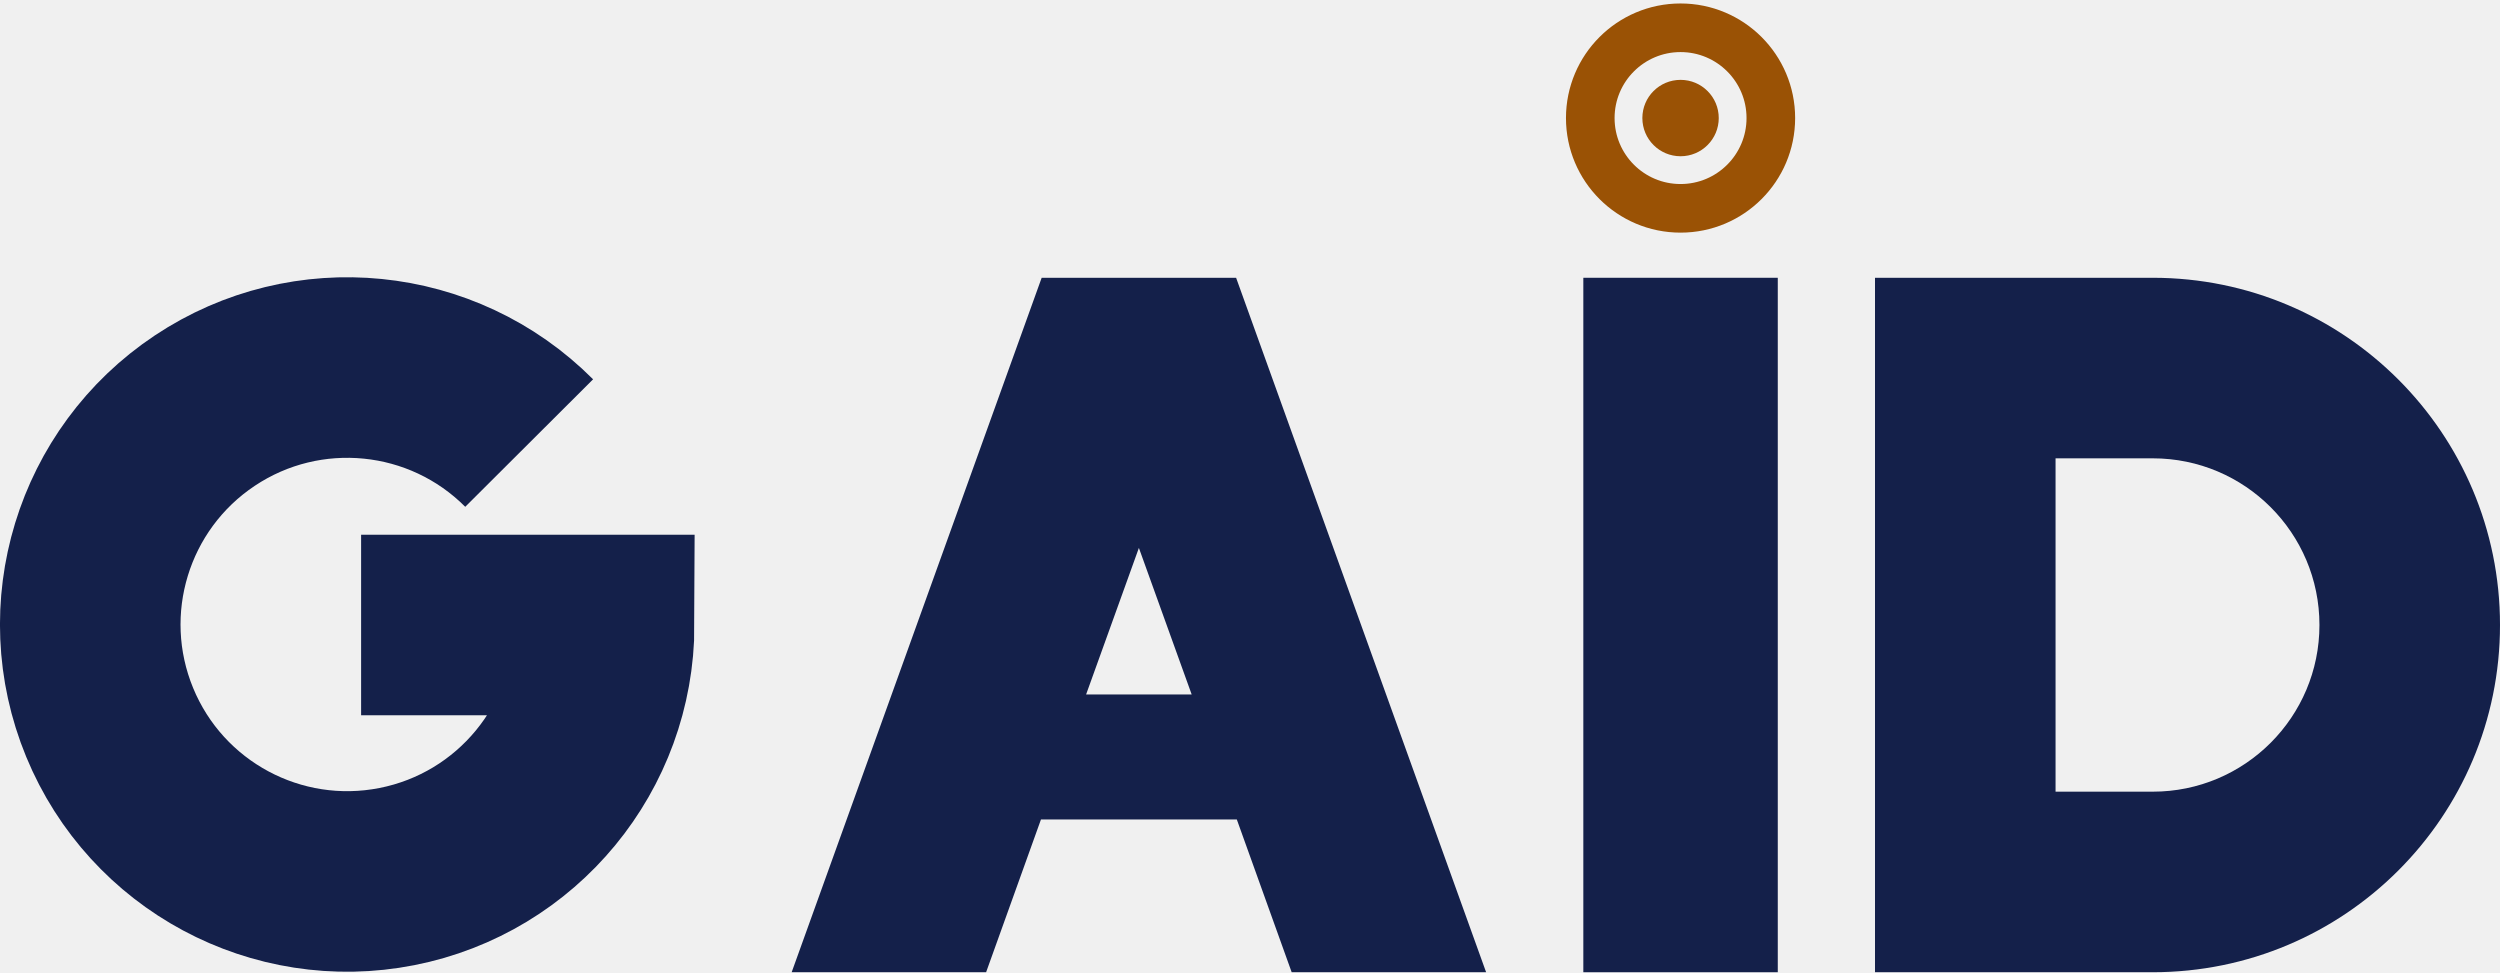
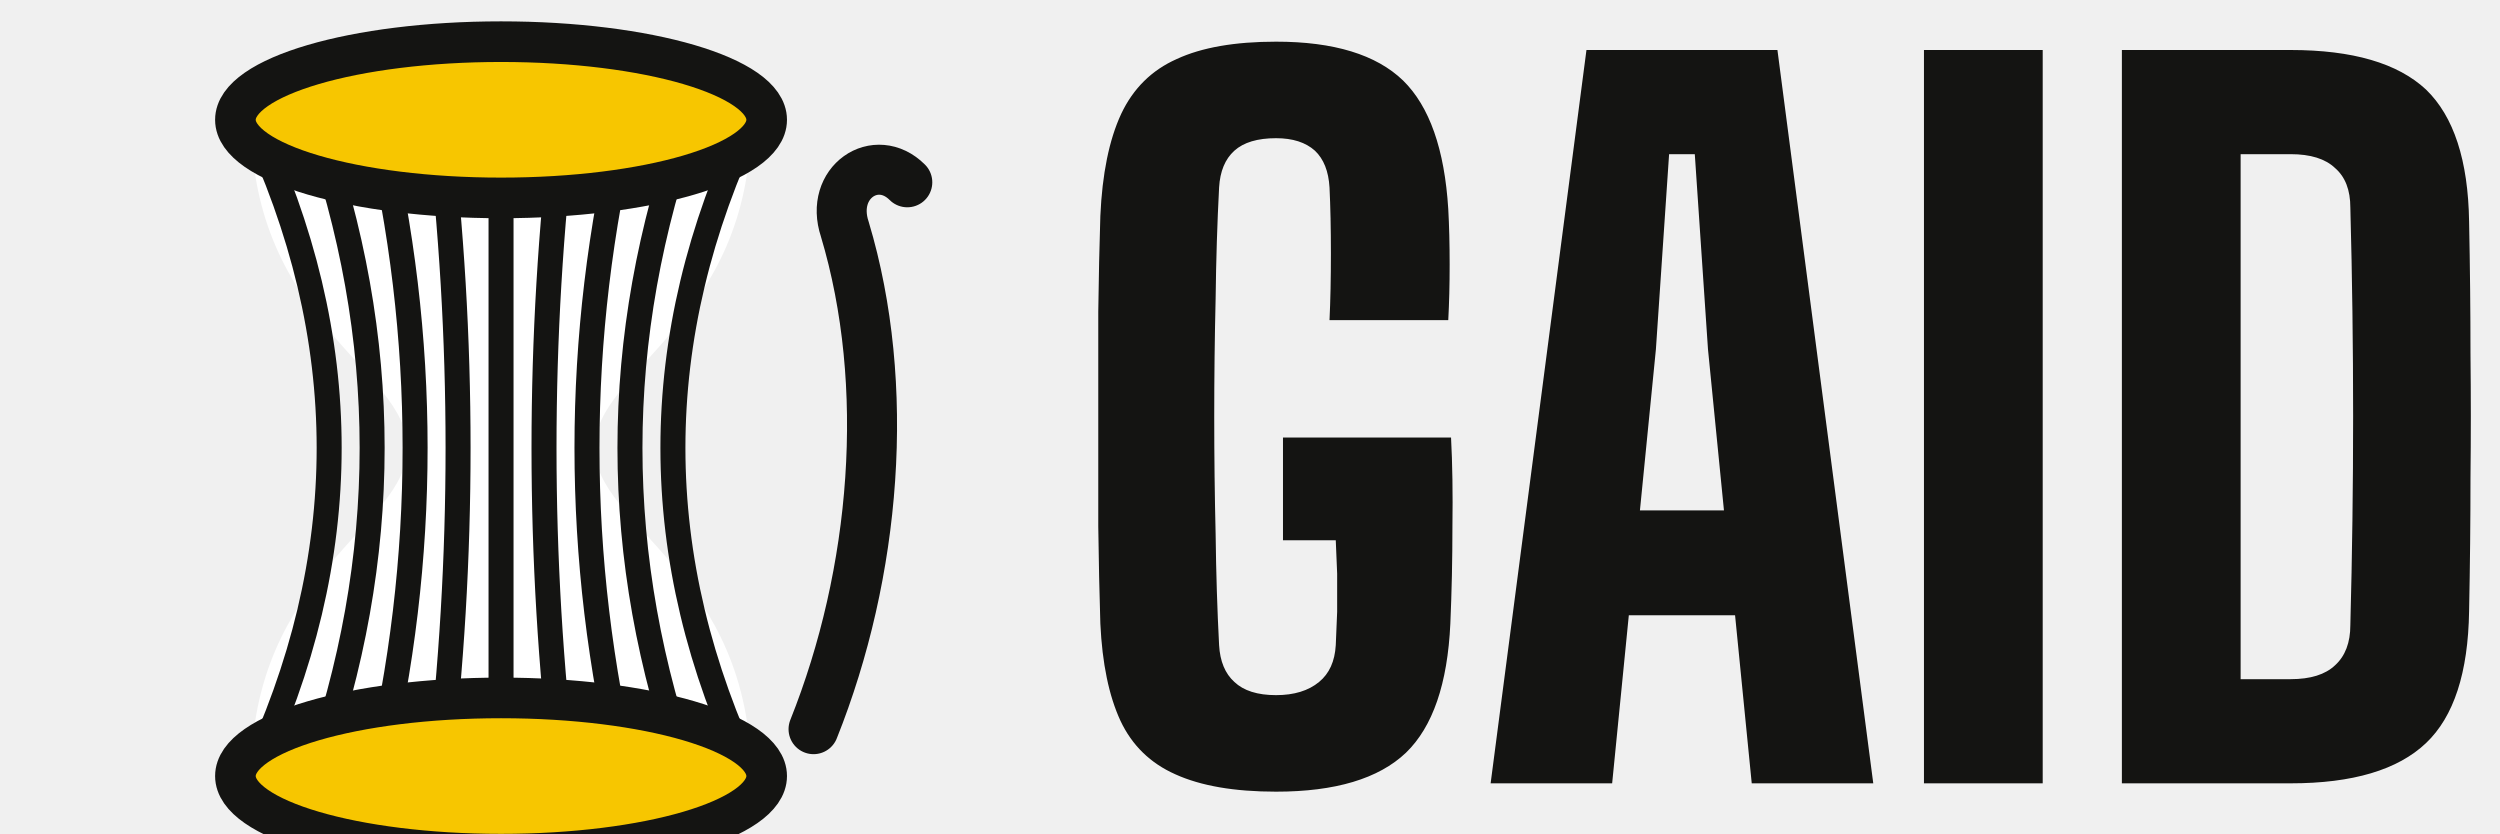
- <svg xmlns="http://www.w3.org/2000/svg" viewBox="0 -40 360 140" width="360" height="140" role="img" aria-labelledby="t">
-   <path d="M76.2 23.8A37 37 0 1 0 87 50H52" fill="none" stroke="#14204A" stroke-width="26" />
-   <path fill="#14204A" fill-rule="evenodd" d="M114 100 150 0h28l36 100Zm42.4-40 7.6-21.1 7.6 21.1Zm-14.4 40 7.9-22h28.2l7.9 22Z" />
-   <rect x="228" y="0" width="28" height="100" fill="#14204A" />
-   <path fill="#14204A" fill-rule="evenodd" d="M270 0h40a50 50 0 0 1 0 100h-40Zm26 26h14a24 24 0 0 1 0 48h-14Z" />
-   <circle cx="242" cy="-23" r="13" fill="none" stroke="#9A5205" stroke-width="7" />
-   <circle cx="242" cy="-23" r="5.5" fill="#9A5205" />
+ <svg xmlns="http://www.w3.org/2000/svg" viewBox="0 -12.8 359.7 120.0" width="360" height="120" role="img" aria-labelledby="t">
+   <g transform="translate(0 -20.3) scale(2.250)">
+     <path d="M16 11C16 24 26 27 26 32C26 37 16 40 16 53H48C48 40 38 37 38 32C38 27 48 24 48 11Z" fill="#FFFFFF" />
+     <path d="M16.0 11Q26.0 32 16.0 53 M20.0 11Q27.5 32 20.0 53 M24.0 11Q29.0 32 24.0 53 M28.0 11Q30.5 32 28.0 53 M32.0 11Q32.0 32 32.0 53 M36.0 11Q33.5 32 36.0 53 M40.0 11Q35.0 32 40.0 53 M44.0 11Q36.5 32 44.0 53 M48.0 11Q38.0 32 48.0 53" fill="none" stroke="#141412" stroke-width="1.6" stroke-linecap="round" />
+     <ellipse cx="32" cy="11" rx="17" ry="5" fill="#F7C600" stroke="#141412" stroke-width="2.6" />
+     <ellipse cx="32" cy="53" rx="17" ry="5" fill="#F7C600" stroke="#141412" stroke-width="2.6" />
+     <path d="M52 50C56 40 57 28 54 18C53 15 56 13 58 15" fill="none" stroke="#141412" stroke-width="3.2" stroke-linecap="round" />
+   </g>
+   <path transform="translate(153.0 0)" d="M30.6 101.2L30.6 101.2Q21.6 101.2 16.1 98.7Q10.7 96.3 8.2 91.0Q5.7 85.6 5.3 77.0L5.3 77.0Q5.1 70.6 5.0 63.0Q5.0 55.4 5.0 47.5Q5.0 39.6 5.0 32.1Q5.1 24.6 5.3 18.3L5.3 18.3Q5.7 9.2 8.3 3.6Q10.9-1.9 16.3-4.3Q21.7-6.8 30.6-6.8L30.6-6.8Q43.1-6.8 48.9-1.2Q54.6 4.4 55.4 17.3L55.4 17.3Q55.6 20.9 55.6 25.3Q55.6 29.6 55.4 33.3L55.4 33.3L38.3 33.3Q38.5 29.1 38.5 23.7Q38.5 18.3 38.3 14.2L38.3 14.2Q38.1 10.7 36.2 8.9Q34.2 7.1 30.6 7.1L30.6 7.1Q26.6 7.1 24.6 8.9Q22.6 10.7 22.4 14.2L22.4 14.2Q22.0 21.8 21.9 30.2Q21.7 38.6 21.7 47.2Q21.7 55.8 21.9 64.1Q22.0 72.5 22.4 80.1L22.4 80.1Q22.6 83.6 24.6 85.4Q26.6 87.3 30.6 87.3L30.6 87.3Q34.5 87.3 36.8 85.4Q39.0 83.6 39.2 80.1L39.2 80.1Q39.3 78.0 39.4 75.3Q39.4 72.5 39.4 69.8Q39.3 67 39.2 65.0L39.2 65.0L31.6 65.0L31.6 50.2L55.8 50.2Q56.1 55.9 56.0 63.0Q56.0 70.1 55.7 77.0L55.7 77.0Q55.1 90.0 49.3 95.6Q43.4 101.2 30.6 101.2ZM79.0 100L61.5 100L75.3-5.6L102.8-5.6L116.6 100L99.1 100L96.7 75.8L81.4 75.8L79.0 100ZM85.3 37.5L83.0 60.7L95.1 60.7L92.8 37.5L90.9 9.4L87.2 9.4L85.3 37.5ZM141.0 100L123.9 100L123.9-5.6L141.0-5.6L141.0 100ZM176.7 100L152.4 100L152.4-5.6L176.7-5.6Q190.1-5.6 196.2 0.1Q202.2 5.9 202.4 19.1L202.4 19.1Q202.6 29.1 202.6 38.1Q202.7 47.1 202.6 56.1Q202.6 65.2 202.4 75.2L202.4 75.2Q202.2 88.5 196.2 94.2Q190.1 100 176.7 100L176.7 100ZM169.5 9.4L169.5 85.0L176.7 85.0Q181.0 85.0 183.1 83.0Q185.3 81.0 185.3 77.2L185.3 77.2Q185.5 69.6 185.6 62.1Q185.7 54.7 185.7 47.1Q185.7 39.6 185.6 32.1Q185.5 24.6 185.3 17.1L185.3 17.1Q185.3 13.3 183.1 11.4Q181.0 9.4 176.7 9.4L176.7 9.4L169.5 9.4Z" fill="#141412" />
</svg>
